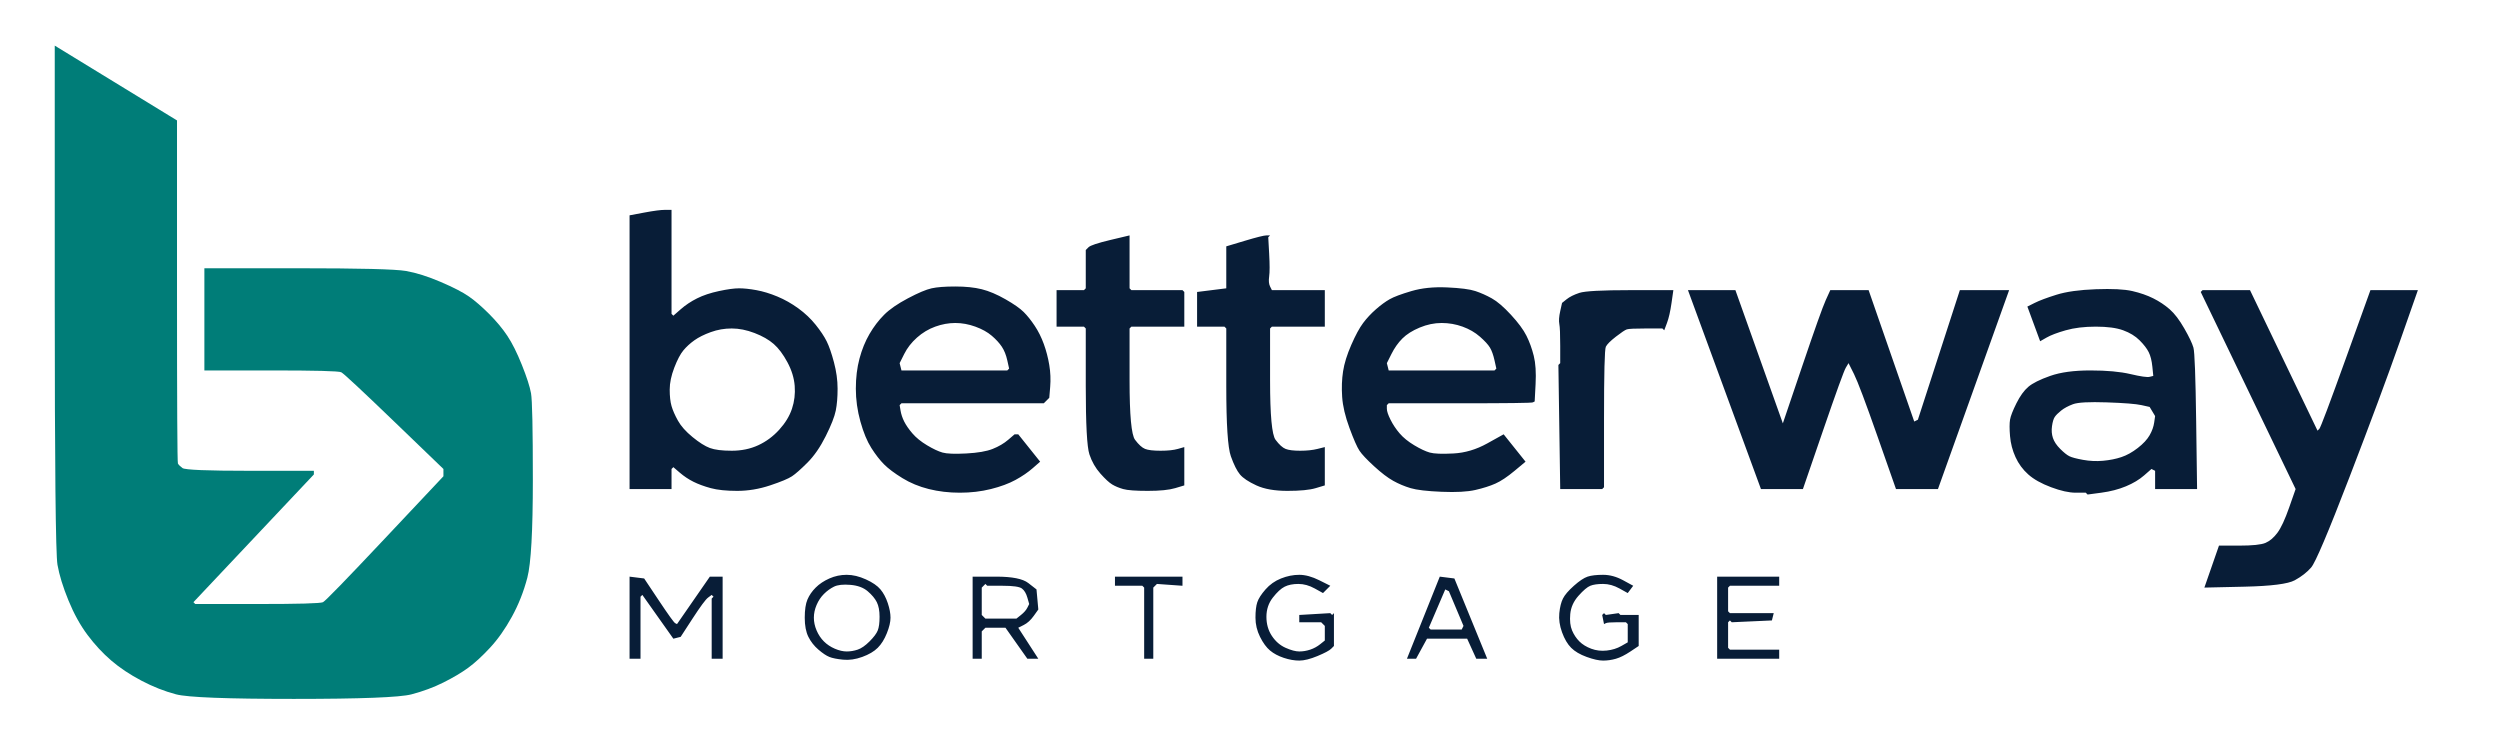
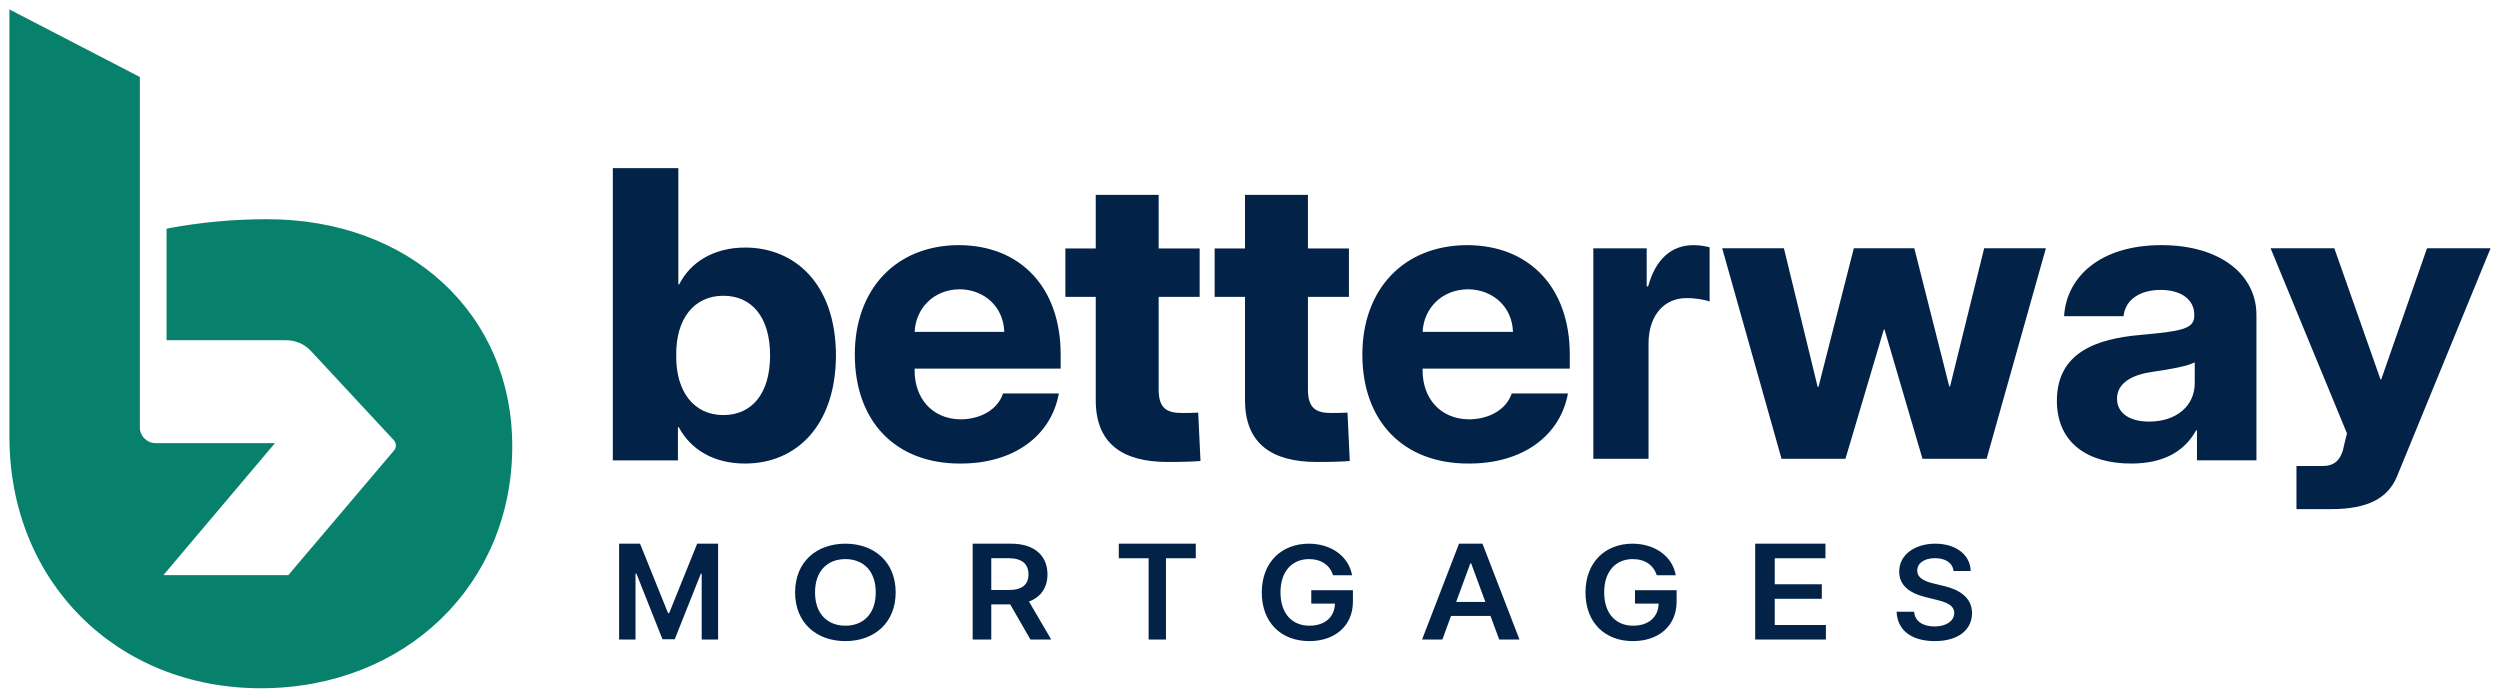
- <svg xmlns="http://www.w3.org/2000/svg" width="1370" height="410" viewBox="0 0 1370 410" role="img" aria-label="Betterway Mortgage">
-   <path fill="#007D78" fill-rule="evenodd" transform="translate(30,25)" d="M33.50,20.50 L0.00,0.00 L0.00,138.00 Q0.00,276.00 1.50,284.50 Q3.00,293.00 7.50,304.00 Q12.00,315.00 18.00,323.00 Q24.00,331.00 31.00,337.00 Q38.00,343.00 47.50,348.00 Q57.00,353.00 66.50,355.50 Q76.00,358.00 131.00,358.00 Q186.00,358.00 195.50,355.50 Q205.00,353.00 213.00,349.00 Q221.00,345.00 226.50,341.00 Q232.00,337.00 238.50,330.00 Q245.00,323.00 250.50,313.00 Q256.00,303.00 259.00,291.50 Q262.00,280.00 262.00,238.00 Q262.00,196.00 261.00,190.50 Q260.00,185.00 256.00,175.00 Q252.00,165.00 248.00,159.00 Q244.00,153.00 238.00,147.00 Q232.00,141.00 227.00,137.50 Q222.00,134.00 211.50,129.50 Q201.00,125.00 192.50,123.50 Q184.00,122.00 133.00,122.00 L82.00,122.00 L82.00,150.00 L82.00,178.00 L118.50,178.00 Q155.00,178.00 157.00,179.00 Q159.00,180.00 186.00,206.00 L213.00,232.00 L213.00,234.00 L213.00,236.00 L181.00,270.00 Q149.00,304.00 147.00,305.00 Q145.00,306.00 111.00,306.00 L77.00,306.00 L76.50,305.50 L76.00,305.00 L109.00,270.00 L142.00,235.00 L142.00,234.00 L142.00,233.00 L107.00,233.00 Q72.00,233.00 70.00,231.50 Q68.00,230.00 67.50,229.00 Q67.00,228.00 67.00,134.50 L67.00,41.00 L33.50,20.50 Z" />
-   <path fill="#081D37" fill-rule="evenodd" transform="translate(345,115)" d="M970.00,72.50 L980.00,44.00 L967.00,44.00 L954.00,44.00 L940.50,81.50 Q927.00,119.00 926.00,120.00 L925.00,121.00 L906.50,82.50 L888.00,44.00 L875.00,44.00 L862.00,44.00 L861.50,44.50 L861.00,45.00 L887.00,99.00 L913.00,153.00 L909.50,163.00 Q906.00,173.00 903.00,177.00 Q900.00,181.00 896.50,182.50 Q893.00,184.00 882.00,184.00 L871.00,184.00 L867.00,195.50 L863.00,207.00 L885.00,206.50 Q907.00,206.00 912.50,203.00 Q918.00,200.00 921.50,196.00 Q925.00,192.00 942.50,146.50 Q960.00,101.00 970.00,72.50 Z M593.00,44.00 L580.00,44.00 L600.00,98.50 L620.00,153.00 L631.50,153.00 L643.00,153.00 L654.00,121.00 Q665.00,89.00 666.50,86.50 L668.00,84.00 L671.00,90.00 Q674.00,96.00 684.00,124.50 L694.00,153.00 L705.50,153.00 L717.00,153.00 L736.50,98.50 L756.00,44.00 L742.50,44.00 L729.00,44.00 L717.50,79.50 L706.00,115.00 L705.00,115.50 L704.00,116.00 L691.50,80.00 L679.00,44.00 L668.50,44.00 L658.00,44.00 L655.50,49.50 Q653.00,55.00 642.50,86.00 L632.00,117.00 L619.00,80.50 L606.00,44.00 L593.00,44.00 Z M571.00,51.00 L572.00,44.00 L548.50,44.00 Q525.00,44.00 520.50,45.50 Q516.00,47.00 513.50,49.00 L511.00,51.00 L510.00,55.50 Q509.00,60.00 509.50,62.50 Q510.00,65.00 510.00,74.50 L510.00,84.00 L509.50,84.50 L509.00,85.00 L509.50,119.00 L510.00,153.00 L521.50,153.00 L533.00,153.00 L533.50,152.50 L534.00,152.00 L534.00,114.50 Q534.00,77.00 535.00,75.00 Q536.00,73.00 540.50,69.50 Q545.00,66.00 546.50,65.50 Q548.00,65.00 557.00,65.00 L566.00,65.00 L566.50,65.50 L567.00,66.00 L568.50,62.00 Q570.00,58.00 571.00,51.00 Z M770.00,51.00 L766.00,53.00 L769.50,62.50 L773.00,72.00 L776.50,70.00 Q780.00,68.00 787.00,66.00 Q794.00,64.00 803.50,64.00 Q813.00,64.00 818.50,66.00 Q824.00,68.00 827.50,71.50 Q831.00,75.00 832.50,78.00 Q834.00,81.00 834.50,86.00 L835.00,91.00 L833.00,91.50 Q831.00,92.00 822.50,90.00 Q814.00,88.00 800.50,88.00 Q787.00,88.00 778.50,91.00 Q770.00,94.00 766.50,97.00 Q763.00,100.00 760.00,106.00 Q757.00,112.00 756.50,115.00 Q756.00,118.00 756.50,124.00 Q757.00,130.00 759.50,135.50 Q762.00,141.00 766.50,145.00 Q771.00,149.00 779.00,152.00 Q787.00,155.00 792.50,155.00 L798.00,155.00 L798.50,155.50 L799.00,156.00 L806.50,155.00 Q814.00,154.00 820.00,151.50 Q826.00,149.00 830.00,145.50 L834.00,142.00 L835.00,142.50 L836.00,143.00 L836.00,148.00 L836.00,153.00 L847.50,153.00 L859.00,153.00 L858.50,116.00 Q858.00,79.00 857.00,75.50 Q856.00,72.00 852.00,65.00 Q848.00,58.00 844.00,54.50 Q840.00,51.00 835.00,48.50 Q830.00,46.00 823.50,44.50 Q817.00,43.00 803.50,43.50 Q790.00,44.00 782.00,46.50 Q774.00,49.00 770.00,51.00 Z M780.00,125.00 Q779.00,122.00 779.50,118.50 Q780.00,115.00 781.00,113.50 Q782.00,112.00 784.50,110.00 Q787.00,108.00 791.00,106.50 Q795.00,105.00 809.50,105.50 Q824.00,106.00 828.50,107.00 L833.00,108.00 L834.50,110.50 L836.00,113.00 L835.50,116.50 Q835.00,120.00 833.00,123.50 Q831.00,127.00 826.50,130.50 Q822.00,134.00 817.50,135.50 Q813.00,137.00 807.50,137.50 Q802.00,138.00 796.50,137.00 Q791.00,136.00 789.00,135.00 Q787.00,134.00 784.00,131.00 Q781.00,128.00 780.00,125.00 Z M428.50,44.50 Q420.00,47.00 416.50,49.00 Q413.00,51.00 409.00,54.50 Q405.00,58.00 402.00,62.00 Q399.00,66.00 395.50,74.00 Q392.00,82.00 391.00,88.50 Q390.00,95.00 390.50,102.50 Q391.00,110.00 394.50,119.50 Q398.00,129.00 400.00,132.00 Q402.00,135.00 408.00,140.50 Q414.00,146.00 418.50,148.50 Q423.00,151.00 428.00,152.50 Q433.00,154.00 445.00,154.50 Q457.00,155.00 463.50,153.50 Q470.00,152.00 474.50,150.00 Q479.00,148.00 485.00,143.00 L491.00,138.00 L485.00,130.50 L479.00,123.00 L470.00,128.00 Q461.00,133.00 451.50,133.50 Q442.00,134.00 438.50,133.00 Q435.00,132.00 430.00,129.00 Q425.00,126.00 422.00,122.50 Q419.00,119.00 417.00,115.00 Q415.00,111.00 415.00,109.00 L415.00,107.00 L415.50,106.50 L416.00,106.00 L455.00,106.00 Q494.00,106.00 495.00,105.50 L496.00,105.00 L496.50,95.50 Q497.00,86.00 495.50,80.00 Q494.00,74.00 491.50,69.00 Q489.00,64.00 483.00,57.50 Q477.00,51.00 472.50,48.50 Q468.00,46.00 463.50,44.50 Q459.00,43.00 448.00,42.50 Q437.00,42.00 428.50,44.50 Z M415.50,86.00 L415.00,84.00 L417.50,79.00 Q420.00,74.00 423.50,70.50 Q427.00,67.00 433.00,64.50 Q439.00,62.00 445.00,62.00 Q451.00,62.00 456.50,64.00 Q462.00,66.00 466.00,69.50 Q470.00,73.00 471.50,75.50 Q473.00,78.00 474.00,82.50 L475.00,87.00 L474.50,87.50 L474.00,88.00 L445.00,88.00 L416.00,88.00 L415.50,86.00 Z M165.50,43.00 Q161.00,44.00 152.50,48.50 Q144.00,53.00 139.50,57.50 Q135.00,62.00 131.50,68.00 Q128.00,74.00 126.00,81.50 Q124.00,89.00 124.00,98.00 Q124.00,107.00 126.50,116.00 Q129.00,125.00 132.50,130.50 Q136.00,136.00 139.50,139.50 Q143.00,143.00 149.50,147.00 Q156.00,151.00 164.00,153.00 Q172.00,155.00 181.00,155.00 Q190.00,155.00 198.00,153.00 Q206.00,151.00 211.50,148.00 Q217.00,145.00 221.00,141.50 L225.00,138.00 L219.00,130.50 L213.00,123.00 L212.00,123.00 L211.00,123.00 L207.50,126.00 Q204.00,129.00 199.00,131.00 Q194.00,133.00 184.50,133.50 Q175.00,134.00 171.50,133.00 Q168.00,132.00 163.00,129.00 Q158.00,126.00 155.00,122.50 Q152.00,119.00 150.50,116.00 Q149.00,113.00 148.50,110.00 L148.00,107.00 L148.50,106.50 L149.00,106.00 L188.00,106.00 L227.00,106.00 L228.50,104.50 L230.00,103.00 L230.50,97.00 Q231.00,91.00 230.00,85.00 Q229.00,79.00 227.00,73.50 Q225.00,68.00 222.00,63.50 Q219.00,59.00 216.00,56.00 Q213.00,53.00 206.00,49.00 Q199.00,45.00 193.00,43.50 Q187.00,42.00 178.50,42.00 Q170.00,42.00 165.50,43.00 Z M148.50,86.00 L148.00,84.00 L150.50,79.00 Q153.00,74.00 157.50,70.00 Q162.00,66.00 167.50,64.00 Q173.00,62.00 178.50,62.00 Q184.00,62.00 189.50,64.00 Q195.00,66.00 198.50,69.00 Q202.00,72.00 204.00,75.00 Q206.00,78.00 207.00,82.50 L208.00,87.00 L207.50,87.50 L207.00,88.00 L178.00,88.00 L149.00,88.00 L148.50,86.00 Z M349.00,14.00 Q347.00,14.00 337.00,17.00 L327.00,20.00 L327.00,31.50 L327.00,43.00 L319.00,44.00 L311.00,45.00 L311.00,54.50 L311.00,64.00 L318.50,64.00 L326.00,64.00 L326.50,64.50 L327.00,65.00 L327.00,96.50 Q327.00,128.00 329.50,135.00 Q332.00,142.00 334.50,145.00 Q337.00,148.00 343.50,151.00 Q350.00,154.00 360.50,154.00 Q371.00,154.00 376.00,152.50 L381.00,151.00 L381.00,140.50 L381.00,130.00 L377.00,131.00 Q373.00,132.00 367.50,132.00 Q362.00,132.00 359.50,131.00 Q357.00,130.00 354.00,126.00 Q351.00,122.00 351.00,93.50 L351.00,65.00 L351.50,64.50 L352.00,64.00 L366.50,64.00 L381.00,64.00 L381.00,54.00 L381.00,44.00 L366.50,44.00 L352.00,44.00 L351.00,42.00 Q350.00,40.00 350.50,36.50 Q351.00,33.00 350.50,24.00 L350.00,15.00 L350.50,14.50 L351.00,14.00 L349.00,14.00 Z M263.50,16.50 Q253.00,19.00 251.50,20.50 L250.00,22.00 L250.00,32.50 L250.00,43.00 L249.50,43.50 L249.00,44.00 L241.50,44.00 L234.00,44.00 L234.00,54.00 L234.00,64.00 L241.50,64.00 L249.00,64.00 L249.50,64.50 L250.00,65.00 L250.00,96.50 Q250.00,128.00 252.00,134.00 Q254.00,140.00 258.00,144.50 Q262.00,149.00 264.50,150.50 Q267.00,152.00 270.50,153.00 Q274.00,154.00 284.00,154.00 Q294.00,154.00 299.00,152.50 L304.00,151.00 L304.00,140.50 L304.00,130.00 L300.50,131.00 Q297.00,132.00 291.00,132.00 Q285.00,132.00 282.50,131.00 Q280.00,130.00 277.00,126.00 Q274.00,122.00 274.00,93.50 L274.00,65.00 L274.50,64.50 L275.00,64.00 L289.50,64.00 L304.00,64.00 L304.00,54.50 L304.00,45.00 L303.50,44.50 L303.00,44.00 L289.00,44.00 L275.00,44.00 L274.50,43.50 L274.00,43.00 L274.00,28.50 L274.00,14.00 L263.50,16.50 Z M8.00,1.50 L0.00,3.00 L0.00,78.00 L0.00,153.00 L11.50,153.00 L23.00,153.00 L23.00,147.50 L23.00,142.00 L23.50,141.50 L24.00,141.00 L27.50,144.00 Q31.00,147.00 35.00,149.00 Q39.00,151.00 44.50,152.50 Q50.00,154.00 59.00,154.00 Q68.00,154.00 77.00,151.00 Q86.00,148.00 89.00,146.00 Q92.00,144.00 97.50,138.50 Q103.00,133.00 107.50,124.00 Q112.00,115.00 113.00,110.00 Q114.00,105.00 114.00,98.00 Q114.00,91.00 112.00,83.50 Q110.00,76.00 108.00,72.00 Q106.00,68.00 102.00,63.00 Q98.00,58.00 92.50,54.00 Q87.00,50.00 81.00,47.50 Q75.00,45.00 69.50,44.00 Q64.00,43.00 60.00,43.00 Q56.00,43.00 49.00,44.50 Q42.00,46.00 37.00,48.50 Q32.00,51.00 28.00,54.50 L24.00,58.00 L23.50,57.50 L23.00,57.00 L23.00,28.50 L23.00,0.00 L19.50,0.00 Q16.00,0.00 8.00,1.50 Z M44.50,67.00 Q50.00,65.00 56.00,65.00 Q62.00,65.00 68.50,67.50 Q75.00,70.00 79.00,73.50 Q83.00,77.00 86.50,83.50 Q90.00,90.00 90.50,96.50 Q91.00,103.00 89.00,109.00 Q87.00,115.00 82.00,120.50 Q77.00,126.00 70.50,129.00 Q64.00,132.00 56.00,132.00 Q48.00,132.00 44.00,130.50 Q40.00,129.00 34.50,124.50 Q29.00,120.00 26.50,115.50 Q24.00,111.00 23.00,107.50 Q22.00,104.00 22.00,98.50 Q22.00,93.00 24.50,86.50 Q27.00,80.00 29.50,77.00 Q32.00,74.00 35.50,71.50 Q39.00,69.00 44.50,67.00 Z" />
-   <path fill="#081D37" fill-rule="evenodd" transform="translate(345,315)" d="M613.00,1.00 L596.00,1.00 L596.00,23.50 L596.00,46.00 L613.00,46.00 L630.00,46.00 L630.00,43.50 L630.00,41.00 L616.50,41.00 L603.00,41.00 L602.50,40.50 L602.00,40.00 L602.00,33.00 L602.00,26.00 L602.50,25.50 L603.00,25.00 L603.50,25.50 L604.00,26.00 L615.00,25.50 L626.00,25.00 L626.50,23.00 L627.00,21.00 L615.00,21.00 L603.00,21.00 L602.50,20.50 L602.00,20.00 L602.00,13.50 L602.00,7.00 L602.50,6.50 L603.00,6.00 L616.50,6.00 L630.00,6.00 L630.00,3.50 L630.00,1.00 L613.00,1.00 Z M448.00,1.50 L444.00,1.00 L435.00,23.50 L426.00,46.00 L428.50,46.00 L431.00,46.00 L434.00,40.50 L437.00,35.00 L448.00,35.00 L459.00,35.00 L461.50,40.50 L464.00,46.00 L467.00,46.00 L470.00,46.00 L461.00,24.00 L452.00,2.00 L448.00,1.50 Z M442.50,18.50 L447.00,8.00 L448.00,8.50 L449.00,9.00 L453.00,18.50 L457.00,28.00 L456.50,29.00 L456.00,30.00 L447.50,30.00 L439.00,30.00 L438.50,29.50 L438.00,29.00 L442.50,18.50 Z M284.50,1.00 L266.00,1.00 L266.00,3.50 L266.00,6.00 L273.50,6.00 L281.00,6.00 L281.50,6.50 L282.00,7.00 L282.00,26.50 L282.00,46.00 L284.50,46.00 L287.00,46.00 L287.00,26.50 L287.00,7.00 L288.00,6.00 L289.00,5.00 L296.00,5.50 L303.00,6.00 L303.00,3.50 L303.00,1.00 L284.50,1.00 Z M201.00,1.00 L188.00,1.00 L188.00,23.50 L188.00,46.00 L190.50,46.00 L193.00,46.00 L193.00,38.50 L193.00,31.00 L194.00,30.00 L195.00,29.00 L200.50,29.00 L206.00,29.00 L212.00,37.50 L218.00,46.00 L221.00,46.00 L224.00,46.00 L218.50,37.50 L213.00,29.00 L216.00,27.50 Q219.00,26.00 221.50,22.50 L224.00,19.00 L223.50,13.50 L223.00,8.00 L218.50,4.50 Q214.00,1.00 201.00,1.00 Z M193.00,14.50 L193.00,7.00 L194.00,6.00 L195.00,5.00 L195.50,5.50 L196.00,6.00 L204.50,6.00 Q213.00,6.00 215.00,7.50 Q217.00,9.00 218.00,12.50 L219.00,16.00 L218.00,18.00 Q217.00,20.00 214.50,22.00 L212.00,24.00 L203.50,24.00 L195.00,24.00 L194.00,23.00 L193.00,22.00 L193.00,14.50 Z M4.00,1.50 L0.00,1.00 L0.00,23.50 L0.00,46.00 L3.00,46.00 L6.00,46.00 L6.00,29.00 L6.00,12.00 L6.50,11.50 L7.00,11.00 L15.50,23.00 L24.00,35.00 L26.00,34.50 L28.00,34.00 L34.50,24.00 Q41.00,14.00 43.00,12.50 L45.00,11.00 L45.50,11.50 L46.00,12.00 L45.50,12.50 L45.00,13.00 L45.00,29.50 L45.00,46.00 L48.00,46.00 L51.00,46.00 L51.00,23.50 L51.00,1.00 L47.50,1.00 L44.00,1.00 L35.00,14.00 L26.00,27.00 L25.00,26.50 Q24.00,26.00 16.00,14.00 L8.00,2.00 L4.00,1.50 Z M533.50,0.00 Q528.00,0.00 525.00,1.00 Q522.00,2.00 517.50,6.00 Q513.00,10.00 511.50,13.00 Q510.00,16.00 509.50,21.00 Q509.00,26.00 511.00,31.50 Q513.00,37.00 516.00,40.00 Q519.00,43.00 524.50,45.00 Q530.00,47.00 533.50,47.00 Q537.00,47.00 540.50,46.00 Q544.00,45.00 548.50,42.00 L553.00,39.00 L553.00,30.50 L553.00,22.00 L548.00,22.00 L543.00,22.00 L542.50,21.50 L542.00,21.00 L538.50,21.50 L535.00,22.00 L534.50,21.50 L534.00,21.00 L533.50,21.50 L533.00,22.00 L533.50,24.50 L534.00,27.00 L535.00,26.50 Q536.00,26.00 541.00,26.00 L546.00,26.00 L546.50,26.50 L547.00,27.00 L547.00,32.00 L547.00,37.00 L543.50,39.00 Q540.00,41.00 535.50,41.50 Q531.00,42.00 527.00,40.50 Q523.00,39.00 520.50,36.50 Q518.00,34.00 516.50,30.50 Q515.00,27.00 515.50,21.50 Q516.00,16.00 520.00,11.50 Q524.00,7.00 526.50,6.00 Q529.00,5.00 533.50,5.00 Q538.00,5.00 542.50,7.50 L547.00,10.00 L548.50,8.00 L550.00,6.00 L544.50,3.00 Q539.00,0.00 533.50,0.00 Z M367.00,0.00 Q362.00,0.00 357.00,2.00 Q352.00,4.00 348.50,8.00 Q345.00,12.00 344.00,15.00 Q343.00,18.00 343.00,23.50 Q343.00,29.00 345.50,34.00 Q348.00,39.00 351.00,41.50 Q354.00,44.00 358.50,45.50 Q363.00,47.00 367.00,47.00 Q371.00,47.00 377.00,44.50 Q383.00,42.00 384.50,40.50 L386.00,39.00 L386.00,30.00 L386.00,21.00 L385.50,21.50 L385.00,22.00 L384.50,21.50 L384.00,21.00 L375.50,21.50 L367.00,22.00 L367.00,24.00 L367.00,26.00 L373.00,26.00 L379.00,26.00 L380.00,27.00 L381.00,28.00 L381.00,32.00 L381.00,36.00 L378.50,38.00 Q376.00,40.00 373.00,41.00 Q370.00,42.00 367.00,42.00 Q364.00,42.00 359.50,40.00 Q355.00,38.00 352.00,33.50 Q349.00,29.00 349.00,23.00 Q349.00,17.00 352.50,12.50 Q356.00,8.00 359.00,6.50 Q362.00,5.00 366.50,5.00 Q371.00,5.00 375.50,7.50 L380.00,10.00 L382.00,8.00 L384.00,6.00 L378.00,3.00 Q372.00,0.00 367.00,0.00 Z M119.00,0.00 Q114.00,0.00 109.50,2.00 Q105.00,4.00 102.00,7.00 Q99.00,10.00 97.50,13.50 Q96.00,17.00 96.00,23.50 Q96.00,30.00 98.00,34.00 Q100.00,38.00 103.50,41.00 Q107.00,44.00 109.50,45.00 Q112.00,46.00 117.00,46.50 Q122.00,47.00 127.50,45.00 Q133.00,43.00 136.00,40.00 Q139.00,37.00 141.00,32.00 Q143.00,27.00 143.00,23.50 Q143.00,20.00 141.50,15.50 Q140.00,11.00 137.50,8.00 Q135.00,5.00 129.50,2.50 Q124.00,0.00 119.00,0.00 Z M112.00,6.50 Q115.00,5.00 121.00,5.50 Q127.00,6.00 130.50,9.00 Q134.00,12.00 135.50,15.00 Q137.00,18.00 137.00,23.00 Q137.00,28.00 136.00,30.50 Q135.00,33.00 131.50,36.50 Q128.00,40.00 125.00,41.00 Q122.00,42.00 119.00,42.00 Q116.00,42.00 112.50,40.50 Q109.00,39.00 106.50,36.50 Q104.00,34.00 102.50,30.50 Q101.00,27.00 101.00,23.50 Q101.00,20.00 102.50,16.50 Q104.00,13.00 106.50,10.50 Q109.00,8.00 112.00,6.50 Z" />
+ <svg xmlns="http://www.w3.org/2000/svg" viewBox="228.5 208 1591 444" width="1591" height="444" shape-rendering="geometricPrecision">
+   <defs>
+     <linearGradient id="emeraldPillar_02_Institutional_Daylight_Horizontal_Transparent" x1="0%" y1="0%" x2="100%" y2="100%">
+       <stop offset="0%" stop-color="#0EA389" />
+       <stop offset="55%" stop-color="#08816C" />
+       <stop offset="100%" stop-color="#066957" />
+     </linearGradient>
+     <linearGradient id="emeraldBowl_02_Institutional_Daylight_Horizontal_Transparent" x1="0%" y1="0%" x2="100%" y2="100%">
+       <stop offset="0%" stop-color="#098D76" />
+       <stop offset="50%" stop-color="#08816C" />
+       <stop offset="100%" stop-color="#055A4B" />
+     </linearGradient>
+     <linearGradient id="emeraldBase_02_Institutional_Daylight_Horizontal_Transparent" x1="0%" y1="0%" x2="100%" y2="100%">
+       <stop offset="0%" stop-color="#066655" />
+       <stop offset="100%" stop-color="#034236" />
+     </linearGradient>
+     <linearGradient id="navyGrad_02_Institutional_Daylight_Horizontal_Transparent" x1="0%" y1="0%" x2="0%" y2="100%">
+       <stop offset="0%" stop-color="#042B58" />
+       <stop offset="100%" stop-color="#021D3E" />
+     </linearGradient>
+     <linearGradient id="brassGrad_02_Institutional_Daylight_Horizontal_Transparent" x1="0%" y1="0%" x2="100%" y2="100%">
+       <stop offset="0%" stop-color="#F2DCB3" />
+       <stop offset="45%" stop-color="#D5B27A" />
+       <stop offset="100%" stop-color="#A68045" />
+     </linearGradient>
+   </defs>
+   <g transform="translate(-32.50, 28.00)">
+     <path d="M 267.0,186.0 L 350.0,229.0 L 350.0,396.5 L 367.0,396.5 L 367.0,325.5 C 388.0,321.5 409.5,319.5 431.0,319.5 C 521.5,319.5 587.0,379.5 587.0,464.0 C 587.0,552.0 519.0,618.0 427.0,618.0 C 335.0,618.0 267.0,550.0 267.0,458.0 Z M 367.0,396.5 L 442.5,396.5 Q 452.5,396.5 459.0,403.5 L 511.5,460.0 A 5.0,5.0 0 0 1 511.5,467.0 L 444.5,546.0 L 365.0,546.0 L 436.0,462.0 L 360.0,462.0 A 10.0,10.0 0 0 1 350.0,452.0 L 350.0,396.5 Z" fill="#08816C" fill-rule="evenodd" />
+     <path d="M 735.05,475.00 C 768.02,475.00 792.87,450.62 793.00,406.15 C 792.87,360.42 766.68,337.54 735.18,337.54 C 715.25,337.54 700.30,346.88 693.22,361.03 L 692.70,361.03 L 692.70,287.00 L 651.00,287.00 L 651.00,472.98 L 692.44,472.98 L 692.44,451.87 L 692.96,451.87 C 700.56,466.15 715.38,475.00 735.05,475.00 Z M 721.33,444.15 C 702.74,444.15 691.05,429.39 691.35,406.15 C 691.05,382.66 702.87,368.22 721.33,368.22 C 739.27,368.22 751.08,381.65 751.08,406.15 C 751.08,430.77 739.27,444.15 721.33,444.15 Z M 872.10,475.00 C 906.17,475.12 929.95,457.38 934.85,430.40 L 899.34,430.40 C 896.01,440.49 885.35,446.75 872.47,446.87 C 853.96,446.75 842.93,433.10 843.06,415.60 L 843.06,414.58 L 936.00,414.58 L 936.00,405.50 C 936.00,363.47 910.94,336.12 871.20,336.00 C 830.96,336.12 805.00,364.25 805.00,405.62 C 805.00,448.06 830.84,475.12 872.10,475.00 Z M 843.06,391.19 C 843.80,376.23 855.11,364.25 871.73,364.09 C 887.41,364.25 899.63,375.21 900.12,391.19 L 843.06,391.19 Z M 1004.00,474.00 C 1013.39,474.00 1020.95,473.75 1025.00,473.38 L 1023.54,442.59 C 1021.20,442.71 1017.40,442.83 1013.39,442.83 C 1003.83,442.83 998.37,440.12 998.37,427.93 L 998.37,368.92 L 1024.46,368.92 L 1024.46,338.12 L 998.37,338.12 L 998.37,304.00 L 958.33,304.00 L 958.33,338.12 L 939.00,338.12 L 939.00,368.92 L 958.33,368.92 L 958.33,434.74 C 958.33,462.21 975.28,474.00 1004.00,474.00 Z M 1099.00,474.00 C 1108.39,474.00 1115.95,473.75 1120.00,473.38 L 1118.54,442.59 C 1116.20,442.71 1112.40,442.83 1108.39,442.83 C 1098.83,442.83 1093.37,440.12 1093.37,427.93 L 1093.37,368.92 L 1119.46,368.92 L 1119.46,338.12 L 1093.37,338.12 L 1093.37,304.00 L 1053.33,304.00 L 1053.33,338.12 L 1034.00,338.12 L 1034.00,368.92 L 1053.33,368.92 L 1053.33,434.74 C 1053.33,462.21 1070.28,474.00 1099.00,474.00 Z M 1195.62,475.00 C 1229.94,475.12 1253.91,457.38 1258.84,430.40 L 1223.06,430.40 C 1219.70,440.49 1208.97,446.75 1195.99,446.87 C 1177.33,446.75 1166.22,433.10 1166.35,415.60 L 1166.35,414.58 L 1260.00,414.58 L 1260.00,405.50 C 1260.00,363.47 1234.75,336.12 1194.70,336.00 C 1154.16,336.12 1128.00,364.25 1128.00,405.62 C 1128.00,448.06 1154.04,475.12 1195.62,475.00 Z M 1166.35,391.19 C 1167.09,376.23 1178.49,364.25 1195.24,364.09 C 1211.04,364.25 1223.35,375.21 1223.85,391.19 L 1166.35,391.19 Z M 1275.00,472.00 L 1310.13,472.00 L 1310.13,398.68 C 1310.13,380.01 1320.77,369.61 1334.21,369.74 C 1339.24,369.61 1345.66,370.63 1349.00,371.89 L 1349.00,337.38 C 1346.25,336.65 1342.58,336.00 1338.80,336.00 C 1324.66,336.00 1314.57,345.01 1309.87,362.27 L 1308.95,362.27 L 1308.95,338.03 L 1275.00,338.03 L 1275.00,472.00 Z M 1394.78,472.00 L 1435.44,472.00 L 1459.84,389.77 L 1460.33,389.77 L 1484.48,472.00 L 1525.26,472.00 L 1563.00,338.00 L 1523.72,338.00 L 1502.01,425.95 L 1501.52,425.95 L 1479.27,338.00 L 1440.77,338.00 L 1418.28,426.20 L 1417.75,426.20 L 1396.28,338.00 L 1357.00,338.00 L 1394.78,472.00 Z M 1617.26,475.00 C 1637.66,475.00 1651.07,467.48 1658.61,453.90 L 1659.15,453.90 L 1659.15,472.96 L 1697.00,472.96 L 1697.00,380.44 C 1697.00,354.77 1673.97,336.00 1636.50,336.00 C 1597.73,336.00 1576.12,356.07 1574.58,381.22 L 1612.43,381.22 C 1613.47,370.87 1622.72,364.50 1636.00,364.50 C 1649.11,364.50 1657.44,370.63 1657.44,380.32 L 1657.44,380.97 C 1657.44,389.52 1648.62,390.82 1623.63,393.11 C 1594.73,395.52 1570.00,404.60 1570.00,435.02 C 1570.00,461.96 1589.78,475.00 1617.26,475.00 Z M 1628.71,448.30 C 1616.34,448.30 1608.27,442.95 1608.27,433.75 C 1608.27,423.53 1618.18,418.42 1630.92,416.62 C 1642.99,414.94 1653.28,412.90 1657.73,410.61 L 1657.73,423.90 C 1657.73,438.08 1646.28,448.30 1628.71,448.30 Z M 1722.47,504.00 L 1744.57,504.00 C 1767.66,504.00 1780.72,497.18 1786.46,483.15 L 1846.00,338.00 L 1805.55,338.00 L 1776.42,421.43 L 1775.94,421.43 L 1746.57,338.00 L 1706.00,338.00 L 1754.61,455.81 C 1754.61,455.81 1751.96,466.30 1751.96,466.84 C 1750.71,470.19 1748.70,476.55 1739.26,476.55 L 1722.47,476.55 L 1722.47,504.00 Z" fill="#022248" fill-rule="evenodd" />
+     <path d="M 655.00,526.00 L 655.00,587.00 L 665.44,587.00 L 665.44,545.00 L 665.99,545.00 L 682.60,586.82 L 690.40,586.82 L 707.01,545.09 L 707.56,545.09 L 707.56,587.00 L 718.00,587.00 L 718.00,526.00 L 704.68,526.00 L 686.85,570.20 L 686.15,570.20 L 668.32,526.00 L 655.00,526.00 Z M 831.00,557.00 C 831.00,537.49 817.26,526.00 799.01,526.00 C 780.71,526.00 767.00,537.49 767.00,557.00 C 767.00,576.47 780.71,588.00 799.01,588.00 C 817.26,588.00 831.00,576.50 831.00,557.00 Z M 818.33,557.00 C 818.33,570.73 810.36,578.19 799.01,578.19 C 787.68,578.19 779.69,570.73 779.69,557.00 C 779.69,543.27 787.68,535.81 799.01,535.81 C 810.36,535.81 818.33,543.27 818.33,557.00 Z M 880.00,587.00 L 891.85,587.00 L 891.85,564.66 L 903.92,564.66 L 916.77,587.00 L 930.00,587.00 L 915.84,562.82 C 923.55,559.93 927.61,553.79 927.61,545.51 C 927.61,533.86 919.56,526.00 904.54,526.00 L 880.00,526.00 L 880.00,587.00 Z M 891.85,555.48 L 891.85,535.24 L 902.72,535.24 C 911.57,535.24 915.52,539.03 915.52,545.51 C 915.52,552.01 911.57,555.48 902.79,555.48 L 891.85,555.48 Z M 973.00,535.26 L 991.98,535.26 L 991.98,587.00 L 1003.02,587.00 L 1003.02,535.26 L 1022.00,535.26 L 1022.00,526.00 L 973.00,526.00 L 973.00,535.26 Z M 1109.40,546.10 L 1121.45,546.10 C 1119.45,534.25 1108.35,526.00 1093.91,526.00 C 1076.82,526.00 1064.00,537.60 1064.00,557.05 C 1064.00,576.15 1076.25,588.00 1094.26,588.00 C 1110.43,588.00 1122.00,578.39 1122.00,562.83 L 1122.00,555.59 L 1095.50,555.59 L 1095.50,564.13 L 1110.55,564.13 C 1110.37,572.73 1104.14,578.19 1094.32,578.19 C 1083.39,578.19 1075.90,570.61 1075.90,556.94 C 1075.90,543.35 1083.52,535.81 1094.07,535.81 C 1101.95,535.81 1107.30,539.70 1109.40,546.10 Z M 1178.92,587.00 L 1184.43,571.96 L 1209.54,571.96 L 1215.08,587.00 L 1228.00,587.00 L 1204.45,526.00 L 1189.52,526.00 L 1166.00,587.00 L 1178.92,587.00 Z M 1187.69,563.08 L 1196.73,538.51 L 1197.24,538.51 L 1206.29,563.08 L 1187.69,563.08 Z M 1315.40,546.10 L 1327.45,546.10 C 1325.45,534.25 1314.35,526.00 1299.91,526.00 C 1282.82,526.00 1270.00,537.60 1270.00,557.05 C 1270.00,576.15 1282.25,588.00 1300.26,588.00 C 1316.43,588.00 1328.00,578.39 1328.00,562.83 L 1328.00,555.59 L 1301.50,555.59 L 1301.50,564.13 L 1316.55,564.13 C 1316.37,572.73 1310.14,578.19 1300.32,578.19 C 1289.39,578.19 1281.90,570.61 1281.90,556.94 C 1281.90,543.35 1289.52,535.81 1300.07,535.81 C 1307.95,535.81 1313.30,539.70 1315.40,546.10 Z M 1378.00,587.00 L 1423.00,587.00 L 1423.00,577.74 L 1390.45,577.74 L 1390.45,561.09 L 1420.41,561.09 L 1420.41,551.83 L 1390.45,551.83 L 1390.45,535.26 L 1422.72,535.26 L 1422.72,526.00 L 1378.00,526.00 L 1378.00,587.00 Z M 1504.25,543.39 L 1515.14,543.39 C 1514.93,533.21 1505.92,526.00 1492.61,526.00 C 1479.49,526.00 1469.61,533.12 1469.65,543.78 C 1469.65,552.43 1476.03,557.40 1486.32,559.97 L 1493.43,561.73 C 1500.17,563.37 1504.63,565.40 1504.68,570.08 C 1504.63,575.23 1499.57,578.68 1492.18,578.68 C 1485.10,578.68 1479.61,575.62 1479.15,569.29 L 1468.00,569.29 C 1468.46,581.27 1477.71,588.00 1492.28,588.00 C 1507.27,588.00 1515.96,580.80 1516.00,570.17 C 1515.96,559.72 1507.03,554.95 1497.62,552.80 L 1491.75,551.39 C 1486.62,550.21 1481.07,548.13 1481.13,543.09 C 1481.17,538.56 1485.37,535.23 1492.45,535.23 C 1499.21,535.23 1503.67,538.28 1504.25,543.39 Z" fill="#022248" fill-rule="evenodd" />
+   </g>
</svg>
